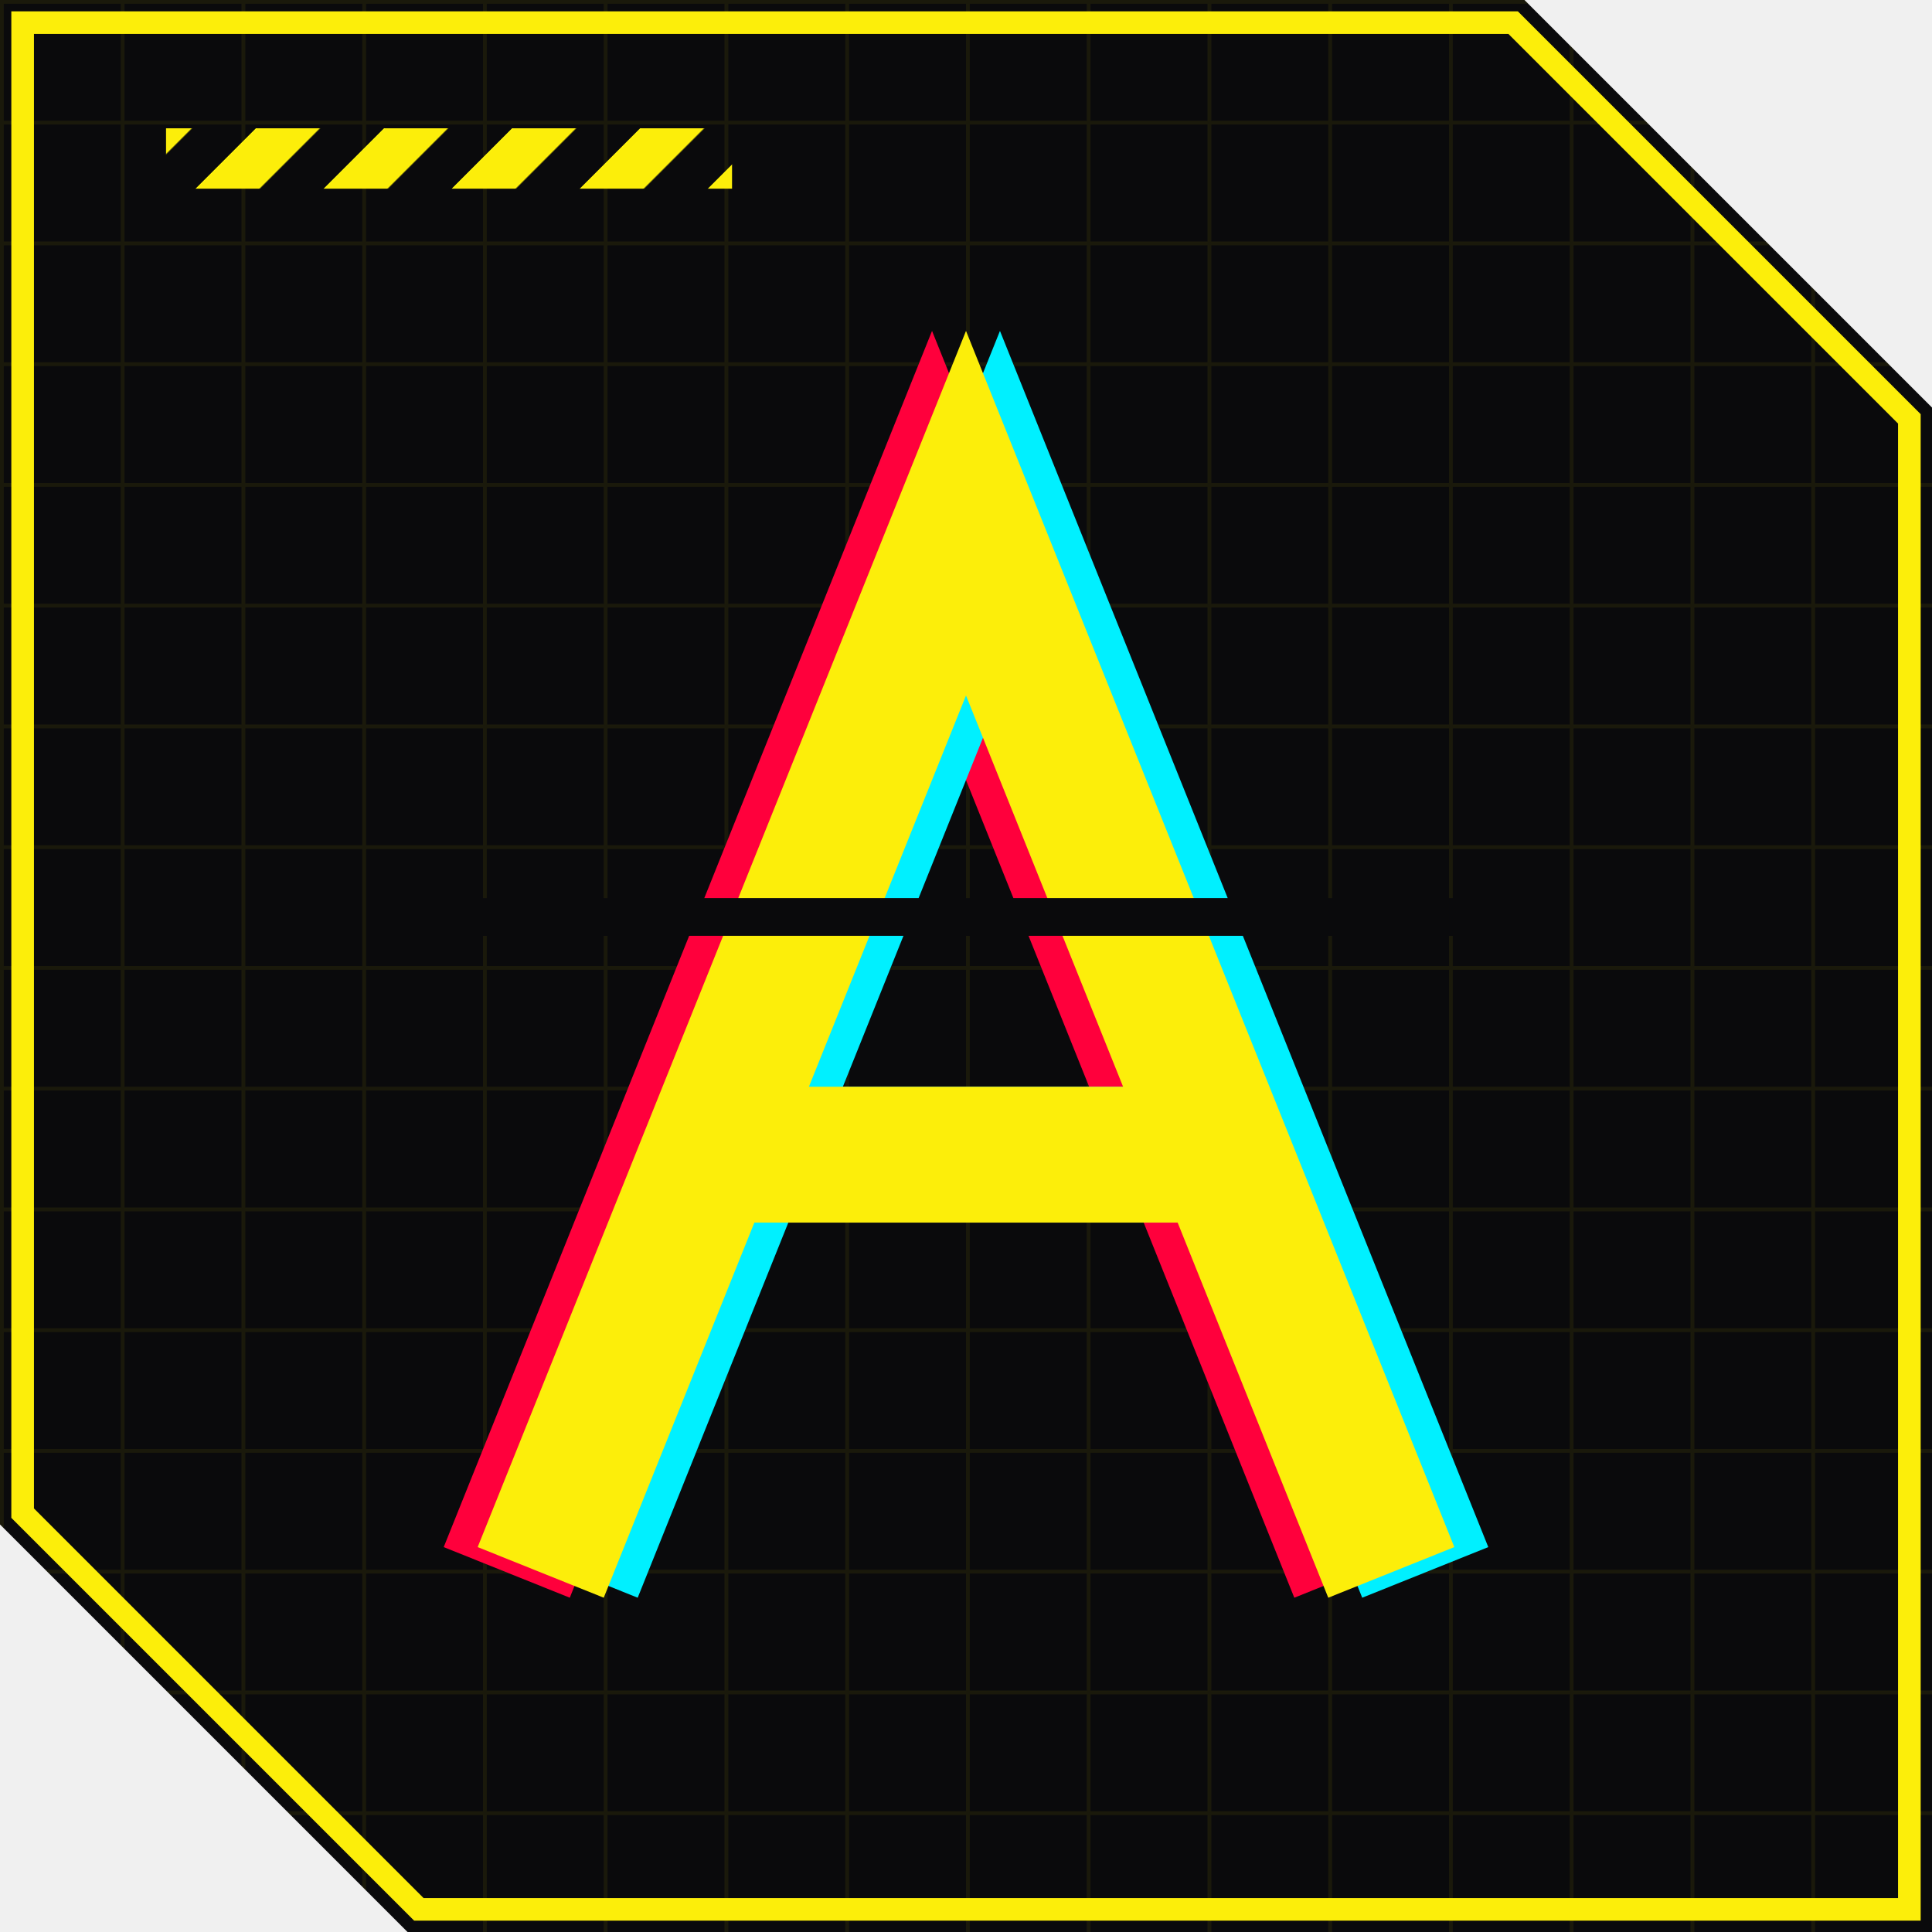
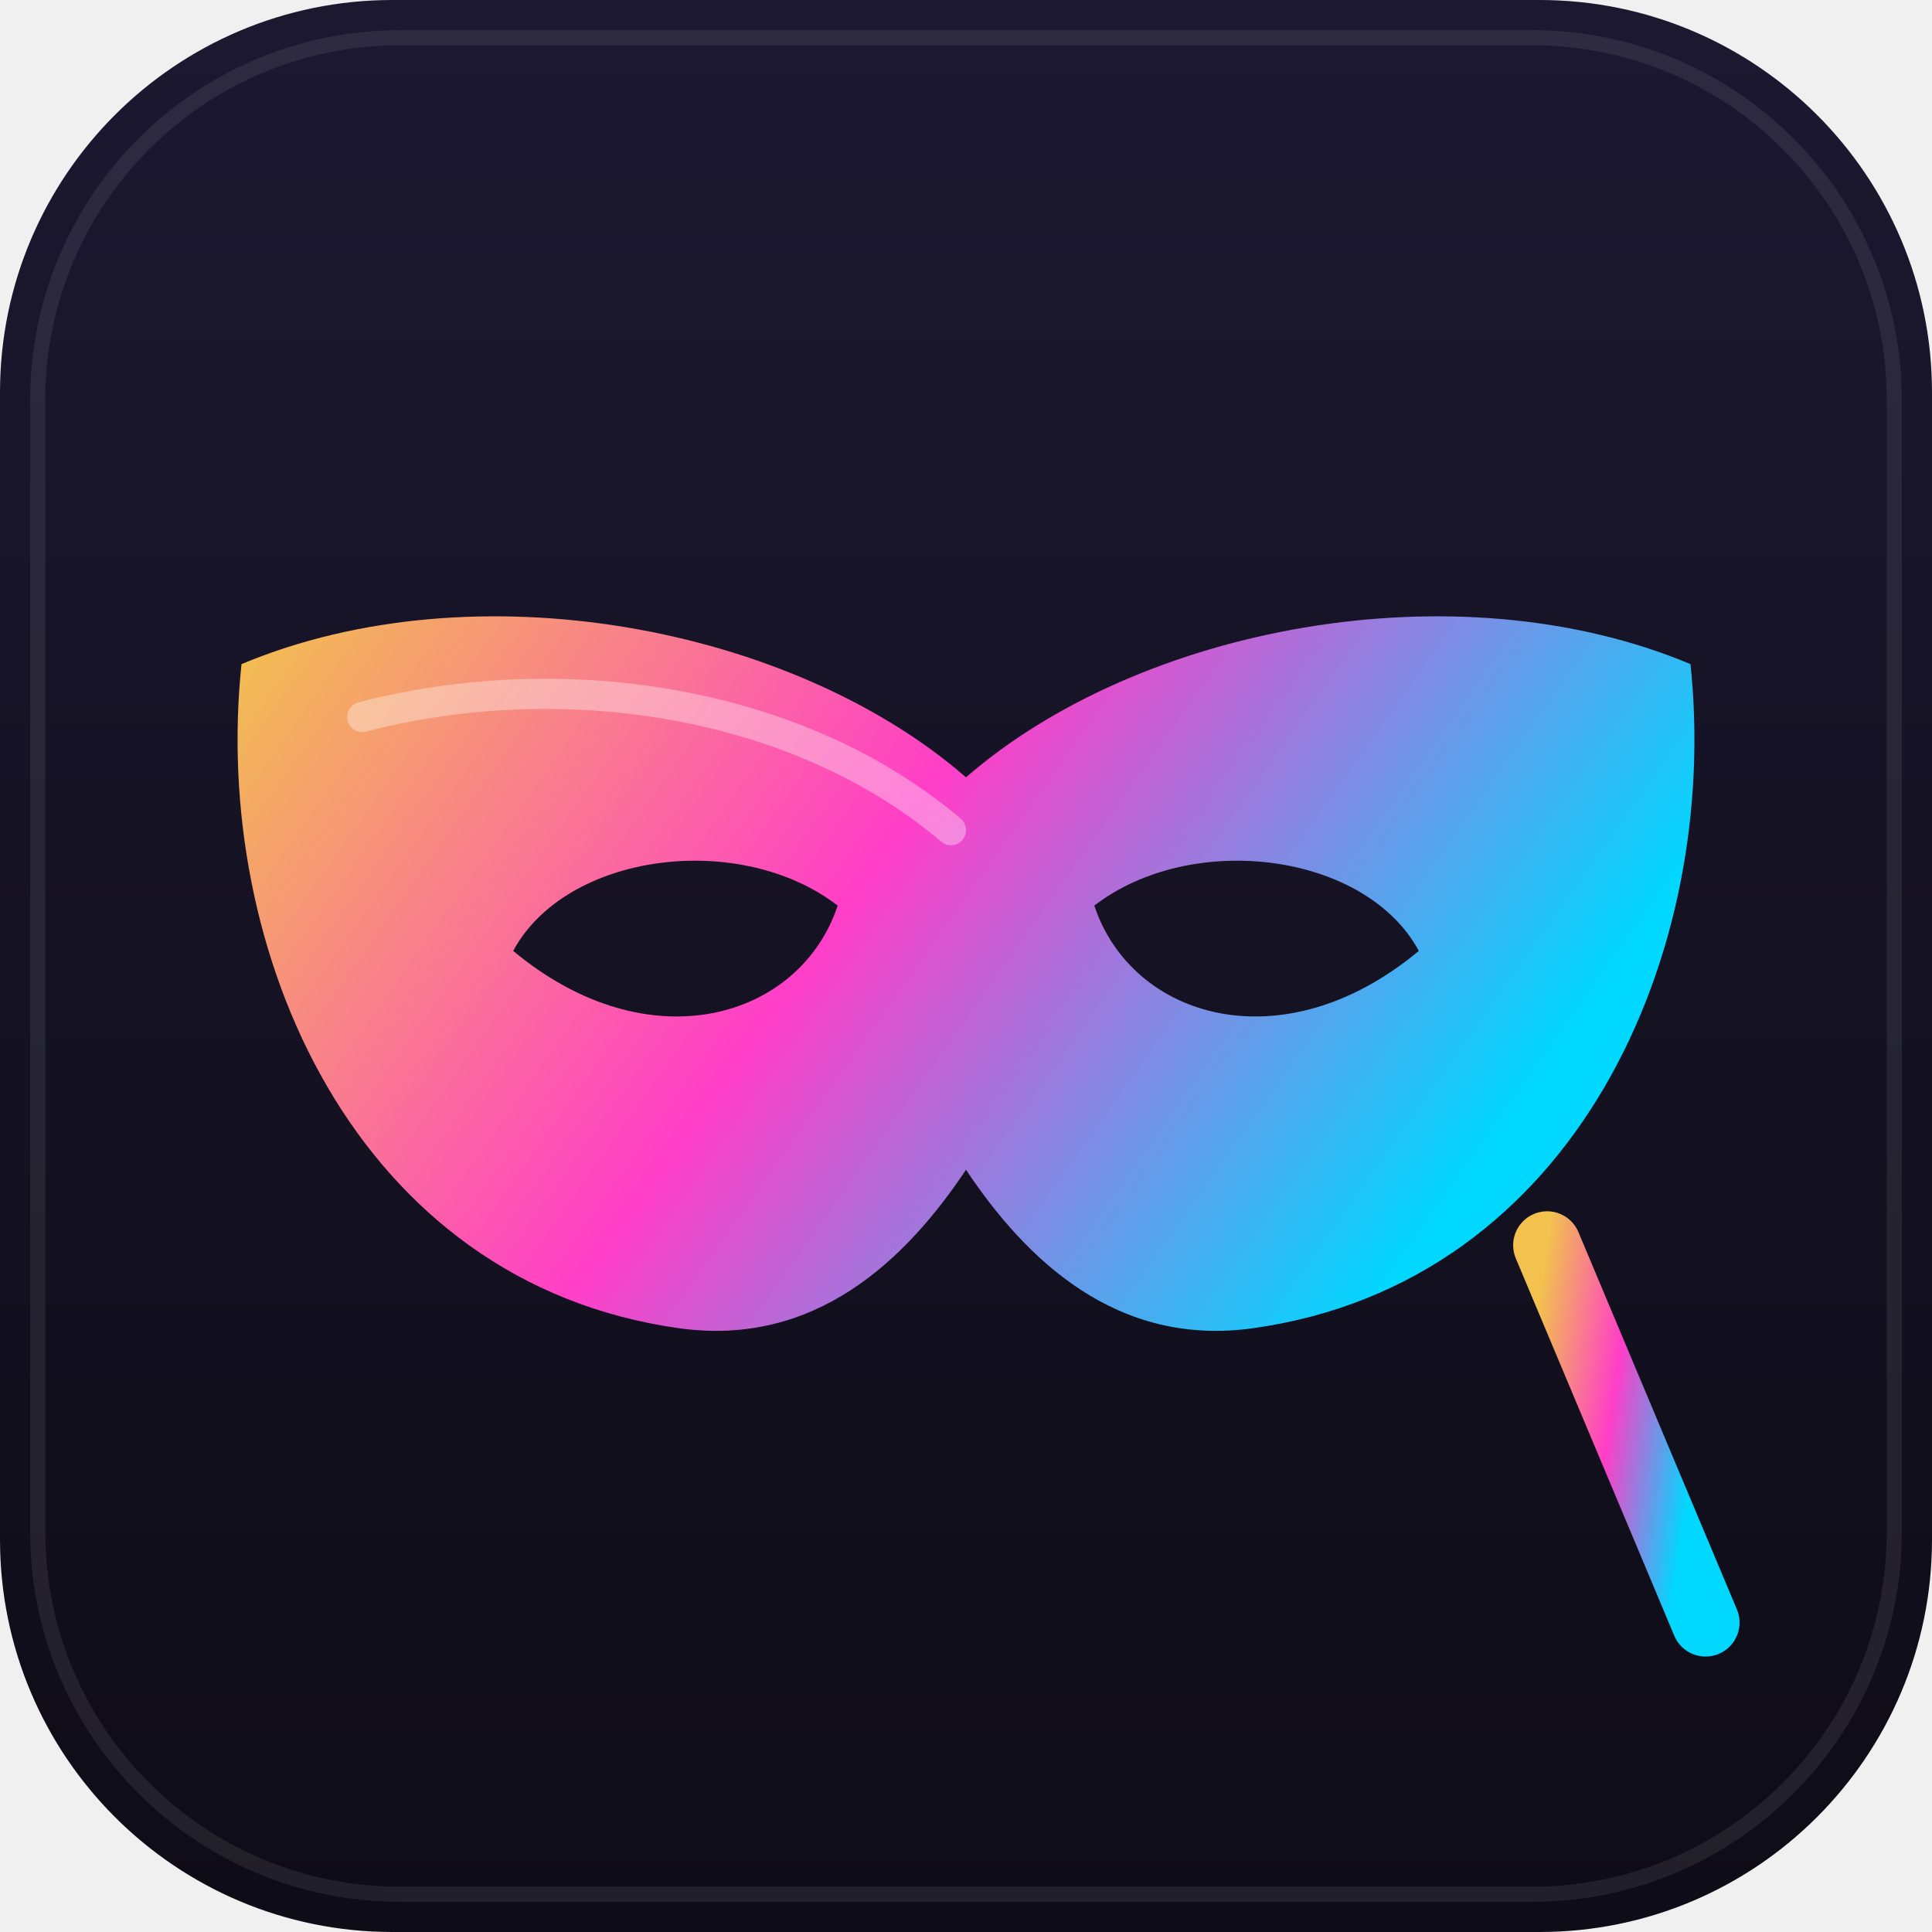
<svg xmlns="http://www.w3.org/2000/svg" viewBox="0 0 512 512">
  <defs>
-     <pattern id="grid" width="32" height="32" patternUnits="userSpaceOnUse">
-       <path d="M32 0H0V32" fill="none" stroke="#FCEE0A" stroke-opacity="0.07" stroke-width="2" />
-     </pattern>
-     <pattern id="hazard" width="24" height="24" patternUnits="userSpaceOnUse" patternTransform="rotate(45)">
-       <rect width="12" height="24" fill="#FCEE0A" />
-     </pattern>
+     <linearGradient id="mask" x1="0" y1="0" x2="1" y2="0.35">
+       <stop offset="0" stop-color="#F2C14E" />
+       <stop offset="0.5" stop-color="#FF3EC8" />
+       <stop offset="1" stop-color="#00D8FF" />
+     </linearGradient>
+     <linearGradient id="tile" x1="0" y1="0" x2="0" y2="1">
+       <stop offset="0" stop-color="#1C1830" />
+       <stop offset="1" stop-color="#0E0C16" />
+     </linearGradient>
  </defs>
-   <path d="M0 0 H404 L512 108 V512 H108 L0 404 Z" fill="#0A0A0C" />
-   <path d="M0 0 H404 L512 108 V512 H108 L0 404 Z" fill="url(#grid)" />
-   <path d="M6 6 H401 L506 111 V506 H111 L6 401 Z" fill="none" stroke="#FCEE0A" stroke-width="6" />
-   <rect x="44" y="34" width="150" height="16" fill="url(#hazard)" />
-   <g fill="none" stroke-width="36" stroke-linecap="square" stroke-linejoin="miter">
-     <g stroke="#FF003C" transform="translate(-9 0)">
-       <path d="M150 400 L256 136 L362 400" />
-       <path d="M198 306 H314" />
-     </g>
-     <g stroke="#00F0FF" transform="translate(9 0)">
-       <path d="M150 400 L256 136 L362 400" />
-       <path d="M198 306 H314" />
-     </g>
-     <g stroke="#FCEE0A">
-       <path d="M150 400 L256 136 L362 400" />
-       <path d="M198 306 H314" />
-     </g>
-   </g>
-   <rect x="100" y="238" width="312" height="10" fill="#0A0A0C" />
+   <rect width="512" height="512" rx="104" fill="url(#tile)" />
+   <rect x="10" y="10" width="492" height="492" rx="96" fill="none" stroke="#FFFFFF" stroke-opacity="0.08" stroke-width="4" />
+   <path fill="url(#mask)" fill-rule="evenodd" d="     M256 206 C302 166 386 150 448 176 C456 252 418 340 332 352 C296 357 272 334 256 310 C240 334 216 357 180 352 C94 340 56 252 64 176 C126 150 210 166 256 206 Z     M136 252 C150 226 196 220 222 240 C212 270 172 282 136 252 Z     M376 252 C362 226 316 220 290 240 C300 270 340 282 376 252 Z" />
+   <path d="M96 190 C150 176 212 186 252 220" fill="none" stroke="#FFFFFF" stroke-opacity="0.35" stroke-width="8" stroke-linecap="round" />
+   <path d="M410 330 L452 430" stroke="url(#mask)" stroke-width="18" stroke-linecap="round" />
</svg>
